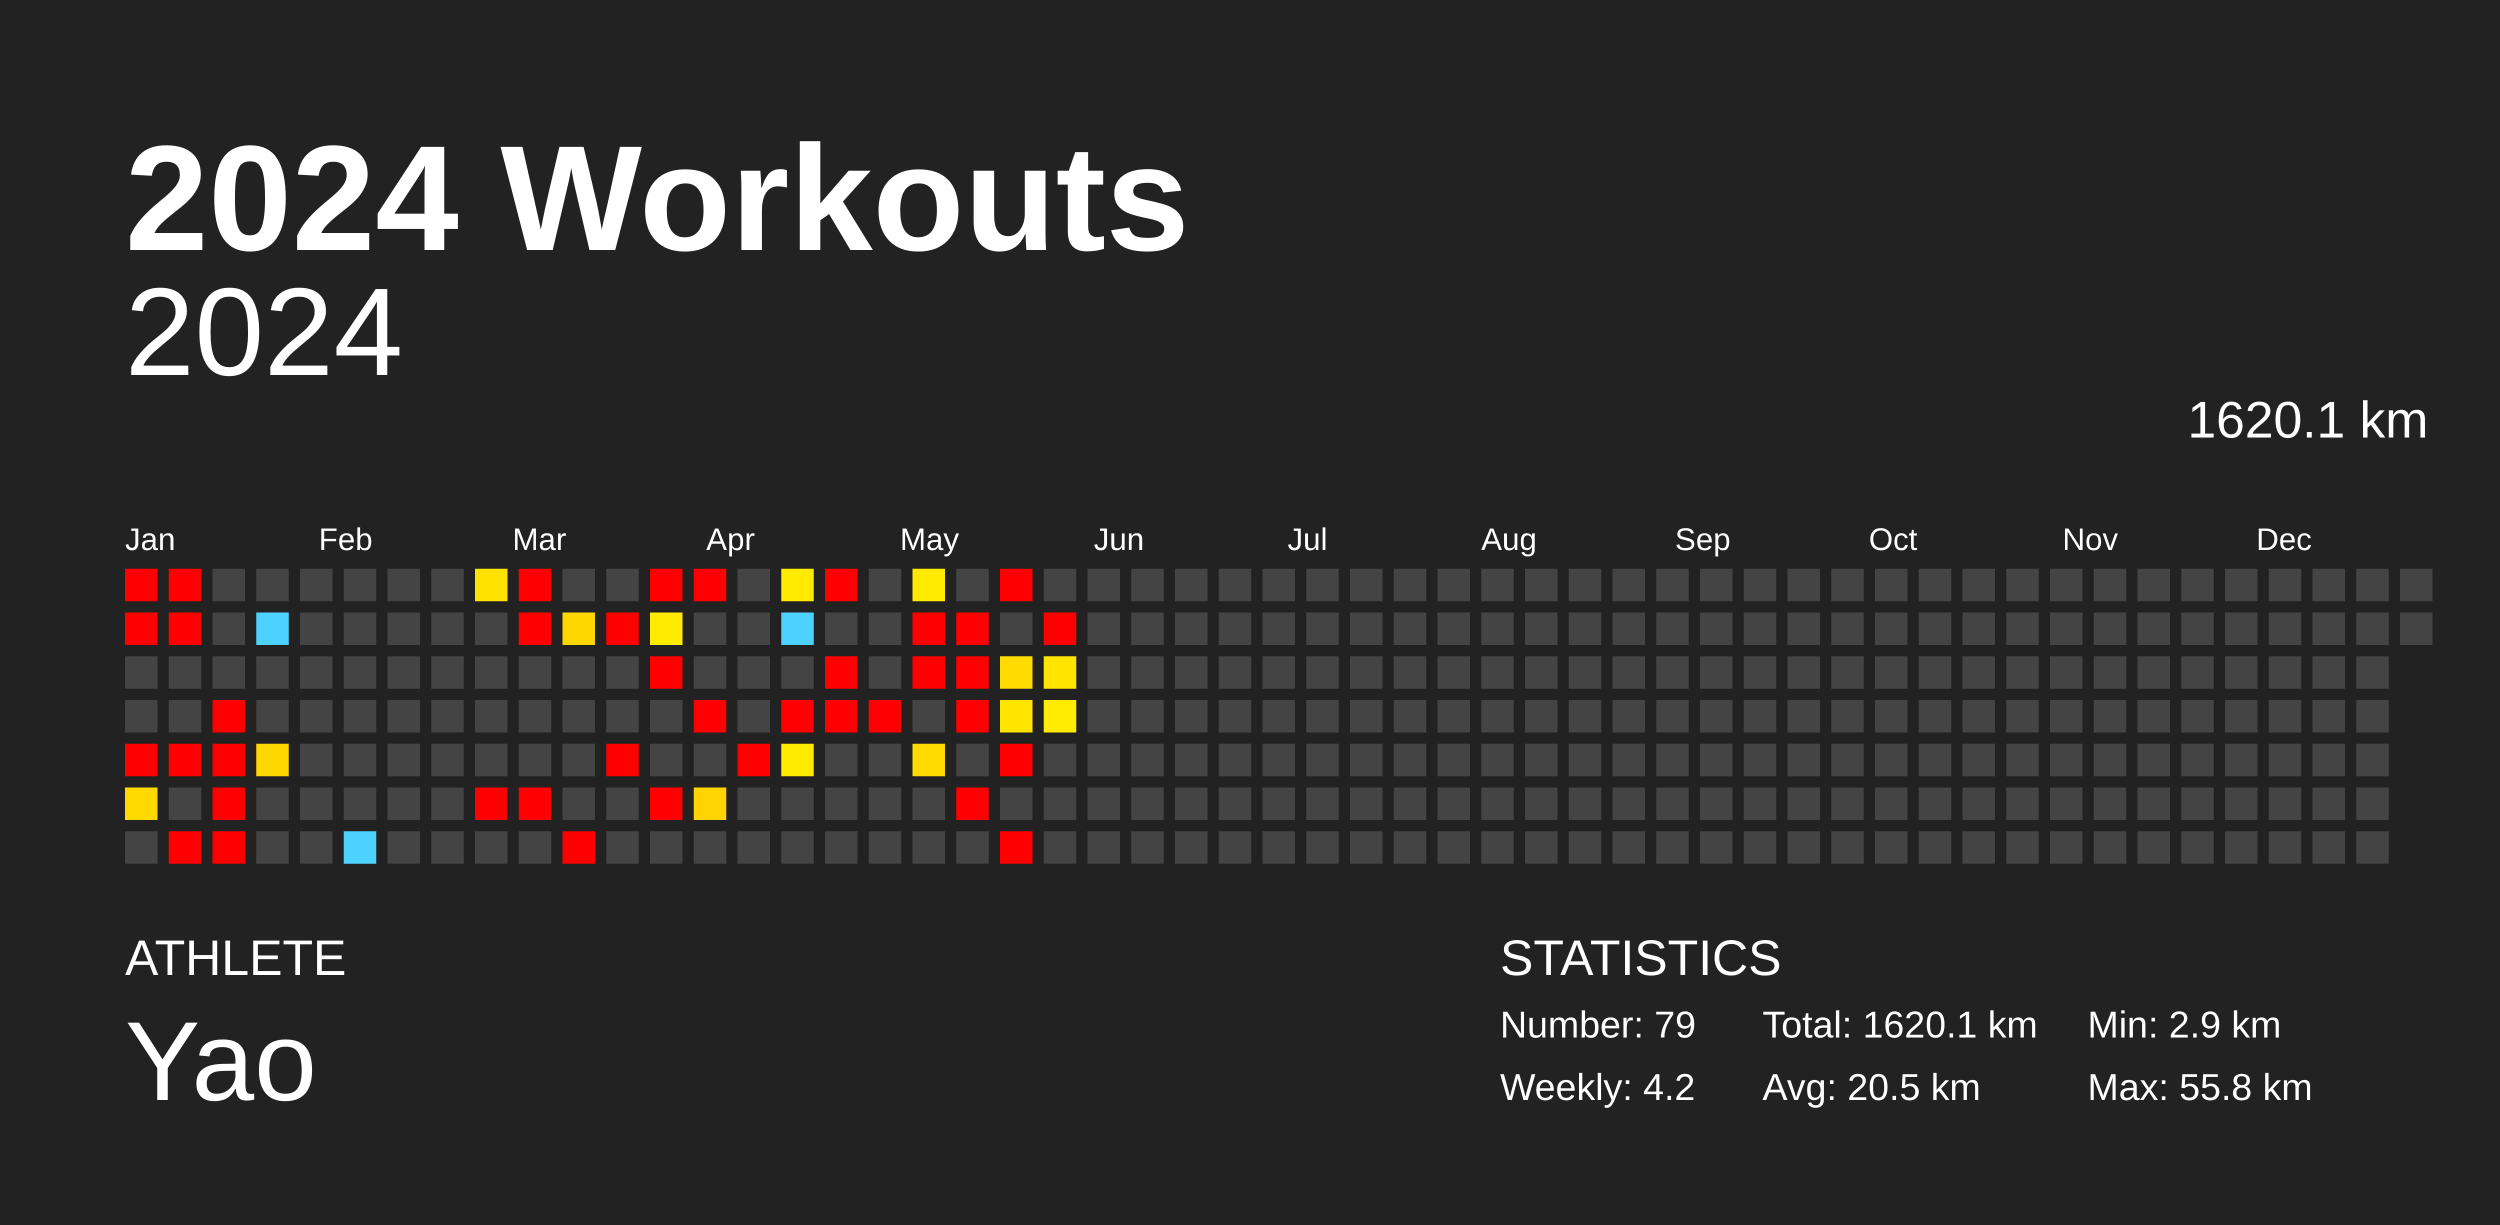
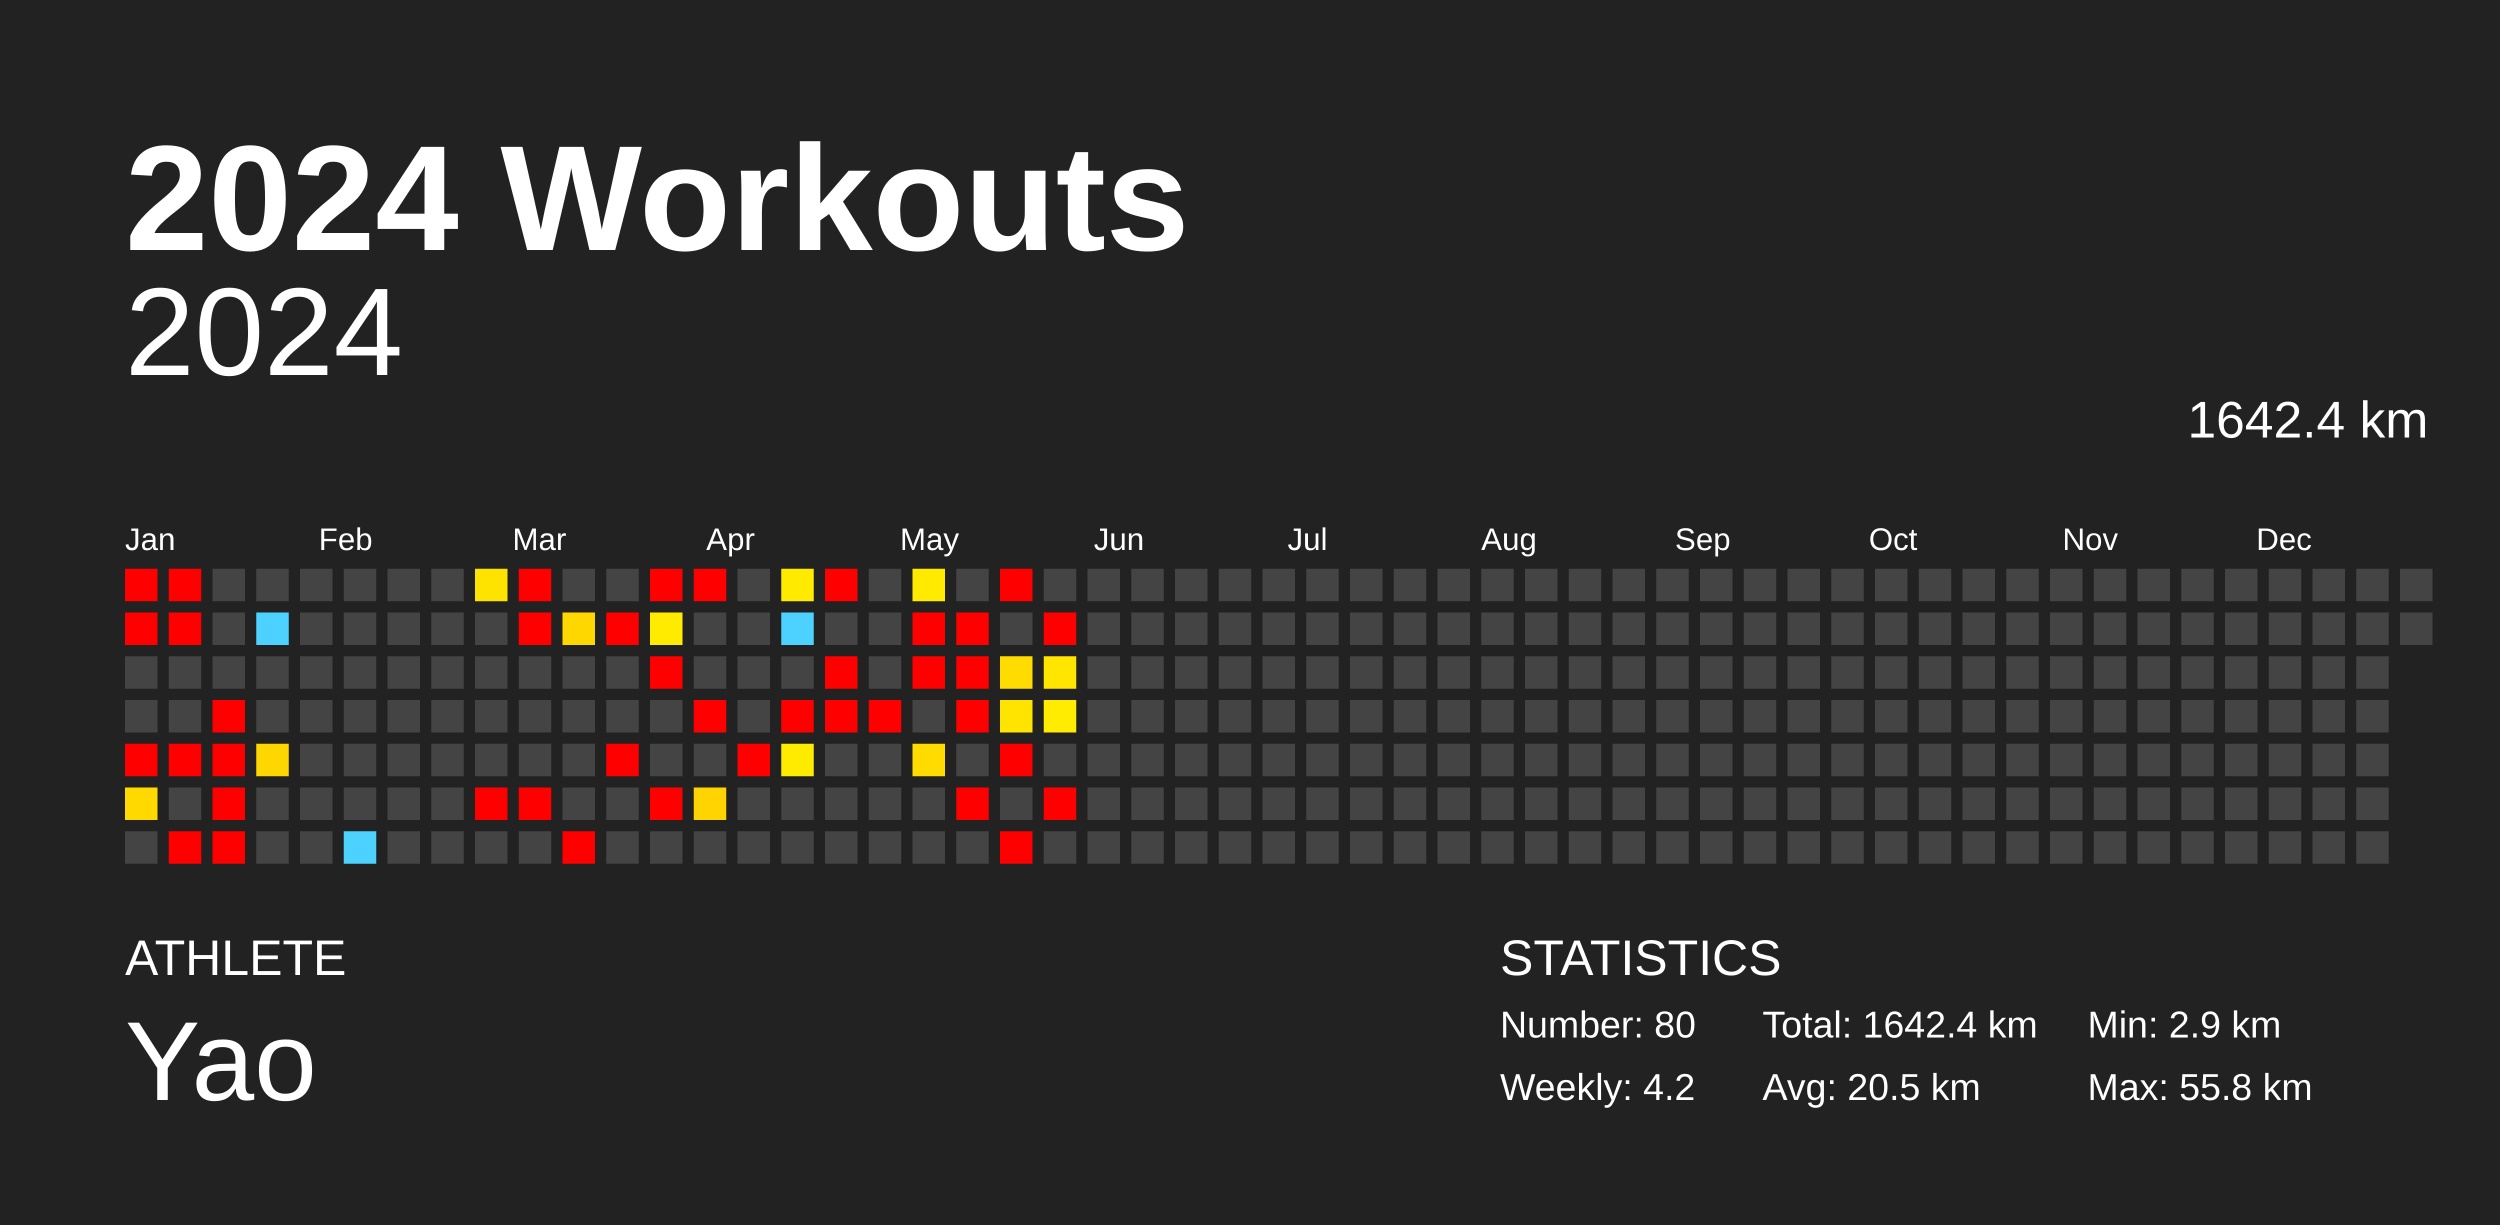
<svg xmlns="http://www.w3.org/2000/svg" baseProfile="full" height="98mm" version="1.1" viewBox="0,0,200,98" width="200mm">
  <defs />
  <rect fill="#222222" height="98" width="200" x="0" y="0" />
  <text fill="#FFFFFF" style="font-size:12px; font-family:Arial; font-weight:bold;" x="10" y="20">2024 Workouts</text>
  <text fill="#FFFFFF" style="font-size:4px; font-family:Arial" x="10" y="78">ATHLETE</text>
  <text fill="#FFFFFF" style="font-size:9px; font-family:Arial" x="10" y="88">Yao</text>
  <text fill="#FFFFFF" style="font-size:4px; font-family:Arial" x="120" y="78">STATISTICS</text>
-   <text fill="#FFFFFF" style="font-size:3px; font-family:Arial" x="120" y="83">Number: 79</text>
+   <text fill="#FFFFFF" style="font-size:3px; font-family:Arial" x="120" y="83">Number: 80</text>
  <text fill="#FFFFFF" style="font-size:3px; font-family:Arial" x="120" y="88">Weekly: 4.2</text>
-   <text fill="#FFFFFF" style="font-size:3px; font-family:Arial" x="141" y="83">Total: 1620.1 km</text>
+   <text fill="#FFFFFF" style="font-size:3px; font-family:Arial" x="141" y="83">Total: 1642.4 km</text>
  <text fill="#FFFFFF" style="font-size:3px; font-family:Arial" x="141" y="88">Avg: 20.5 km</text>
  <text fill="#FFFFFF" style="font-size:3px; font-family:Arial" x="167" y="83">Min: 2.9 km</text>
  <text fill="#FFFFFF" style="font-size:3px; font-family:Arial" x="167" y="88">Max: 55.8 km</text>
  <text alignment-baseline="hanging" fill="#FFFFFF" style="font-size:10.0px; font-family:Arial;" x="10" y="30">2024</text>
-   <text alignment-baseline="hanging" fill="#FFFFFF" style="font-size:4.125px; font-family:Arial;" x="175" y="35">1620.1 km</text>
+   <text alignment-baseline="hanging" fill="#FFFFFF" style="font-size:4.125px; font-family:Arial;" x="175" y="35">1642.4 km</text>
  <text fill="#FFFFFF" style="font-size:2.5px; font-family:Arial" x="10.0" y="44">Jan</text>
  <text fill="#FFFFFF" style="font-size:2.5px; font-family:Arial" x="25.5" y="44">Feb</text>
  <text fill="#FFFFFF" style="font-size:2.5px; font-family:Arial" x="41.0" y="44">Mar</text>
  <text fill="#FFFFFF" style="font-size:2.5px; font-family:Arial" x="56.5" y="44">Apr</text>
  <text fill="#FFFFFF" style="font-size:2.5px; font-family:Arial" x="72.0" y="44">May</text>
  <text fill="#FFFFFF" style="font-size:2.5px; font-family:Arial" x="87.5" y="44">Jun</text>
  <text fill="#FFFFFF" style="font-size:2.5px; font-family:Arial" x="103.0" y="44">Jul</text>
  <text fill="#FFFFFF" style="font-size:2.5px; font-family:Arial" x="118.5" y="44">Aug</text>
  <text fill="#FFFFFF" style="font-size:2.5px; font-family:Arial" x="134.0" y="44">Sep</text>
  <text fill="#FFFFFF" style="font-size:2.5px; font-family:Arial" x="149.5" y="44">Oct</text>
  <text fill="#FFFFFF" style="font-size:2.5px; font-family:Arial" x="165.0" y="44">Nov</text>
  <text fill="#FFFFFF" style="font-size:2.5px; font-family:Arial" x="180.5" y="44">Dec</text>
  <rect fill="red" height="2.6" width="2.6" x="10.0" y="45.5" />
  <rect fill="red" height="2.6" width="2.6" x="10.0" y="49.0" />
  <rect fill="#444444" height="2.6" width="2.6" x="10.0" y="52.5" />
  <rect fill="#444444" height="2.6" width="2.6" x="10.0" y="56.0" />
  <rect fill="red" height="2.6" width="2.6" x="10.0" y="59.5" />
  <rect fill="#ffd900" height="2.6" width="2.6" x="10.0" y="63.0" />
  <rect fill="#444444" height="2.6" width="2.6" x="10.0" y="66.5" />
  <rect fill="red" height="2.6" width="2.6" x="13.5" y="45.5" />
  <rect fill="red" height="2.6" width="2.6" x="13.5" y="49.0" />
  <rect fill="#444444" height="2.6" width="2.6" x="13.5" y="52.5" />
  <rect fill="#444444" height="2.6" width="2.6" x="13.5" y="56.0" />
  <rect fill="red" height="2.6" width="2.6" x="13.5" y="59.5" />
  <rect fill="#444444" height="2.6" width="2.6" x="13.5" y="63.0" />
  <rect fill="red" height="2.6" width="2.6" x="13.5" y="66.5" />
  <rect fill="#444444" height="2.6" width="2.6" x="17.0" y="45.5" />
  <rect fill="#444444" height="2.6" width="2.6" x="17.0" y="49.0" />
  <rect fill="#444444" height="2.6" width="2.6" x="17.0" y="52.5" />
  <rect fill="red" height="2.6" width="2.6" x="17.0" y="56.0" />
  <rect fill="red" height="2.6" width="2.6" x="17.0" y="59.5" />
  <rect fill="red" height="2.6" width="2.6" x="17.0" y="63.0" />
  <rect fill="red" height="2.6" width="2.6" x="17.0" y="66.5" />
  <rect fill="#444444" height="2.6" width="2.6" x="20.5" y="45.5" />
  <rect fill="#4dd2ff" height="2.6" width="2.6" x="20.5" y="49.0" />
  <rect fill="#444444" height="2.6" width="2.6" x="20.5" y="52.5" />
  <rect fill="#444444" height="2.6" width="2.6" x="20.5" y="56.0" />
  <rect fill="#ffd700" height="2.6" width="2.6" x="20.5" y="59.5" />
  <rect fill="#444444" height="2.6" width="2.6" x="20.5" y="63.0" />
  <rect fill="#444444" height="2.6" width="2.6" x="20.5" y="66.5" />
  <rect fill="#444444" height="2.6" width="2.6" x="24.0" y="45.5" />
  <rect fill="#444444" height="2.6" width="2.6" x="24.0" y="49.0" />
  <rect fill="#444444" height="2.6" width="2.6" x="24.0" y="52.5" />
  <rect fill="#444444" height="2.6" width="2.6" x="24.0" y="56.0" />
  <rect fill="#444444" height="2.6" width="2.6" x="24.0" y="59.5" />
  <rect fill="#444444" height="2.6" width="2.6" x="24.0" y="63.0" />
  <rect fill="#444444" height="2.6" width="2.6" x="24.0" y="66.5" />
  <rect fill="#444444" height="2.6" width="2.6" x="27.5" y="45.5" />
  <rect fill="#444444" height="2.6" width="2.6" x="27.5" y="49.0" />
  <rect fill="#444444" height="2.6" width="2.6" x="27.5" y="52.5" />
  <rect fill="#444444" height="2.6" width="2.6" x="27.5" y="56.0" />
  <rect fill="#444444" height="2.6" width="2.6" x="27.5" y="59.5" />
  <rect fill="#444444" height="2.6" width="2.6" x="27.5" y="63.0" />
  <rect fill="#4dd2ff" height="2.6" width="2.6" x="27.5" y="66.5" />
  <rect fill="#444444" height="2.6" width="2.6" x="31.0" y="45.5" />
  <rect fill="#444444" height="2.6" width="2.6" x="31.0" y="49.0" />
  <rect fill="#444444" height="2.6" width="2.6" x="31.0" y="52.5" />
  <rect fill="#444444" height="2.6" width="2.6" x="31.0" y="56.0" />
  <rect fill="#444444" height="2.6" width="2.6" x="31.0" y="59.5" />
  <rect fill="#444444" height="2.6" width="2.6" x="31.0" y="63.0" />
  <rect fill="#444444" height="2.6" width="2.6" x="31.0" y="66.5" />
  <rect fill="#444444" height="2.6" width="2.6" x="34.5" y="45.5" />
  <rect fill="#444444" height="2.6" width="2.6" x="34.5" y="49.0" />
  <rect fill="#444444" height="2.6" width="2.6" x="34.5" y="52.5" />
  <rect fill="#444444" height="2.6" width="2.6" x="34.5" y="56.0" />
  <rect fill="#444444" height="2.6" width="2.6" x="34.5" y="59.5" />
  <rect fill="#444444" height="2.6" width="2.6" x="34.5" y="63.0" />
  <rect fill="#444444" height="2.6" width="2.6" x="34.5" y="66.5" />
  <rect fill="#ffe300" height="2.6" width="2.6" x="38.0" y="45.5" />
  <rect fill="#444444" height="2.6" width="2.6" x="38.0" y="49.0" />
  <rect fill="#444444" height="2.6" width="2.6" x="38.0" y="52.5" />
  <rect fill="#444444" height="2.6" width="2.6" x="38.0" y="56.0" />
  <rect fill="#444444" height="2.6" width="2.6" x="38.0" y="59.5" />
  <rect fill="red" height="2.6" width="2.6" x="38.0" y="63.0" />
  <rect fill="#444444" height="2.6" width="2.6" x="38.0" y="66.5" />
  <rect fill="red" height="2.6" width="2.6" x="41.5" y="45.5" />
  <rect fill="red" height="2.6" width="2.6" x="41.5" y="49.0" />
  <rect fill="#444444" height="2.6" width="2.6" x="41.5" y="52.5" />
  <rect fill="#444444" height="2.6" width="2.6" x="41.5" y="56.0" />
  <rect fill="#444444" height="2.6" width="2.6" x="41.5" y="59.5" />
  <rect fill="red" height="2.6" width="2.6" x="41.5" y="63.0" />
  <rect fill="#444444" height="2.6" width="2.6" x="41.5" y="66.5" />
  <rect fill="#444444" height="2.6" width="2.6" x="45.0" y="45.5" />
  <rect fill="#ffd700" height="2.6" width="2.6" x="45.0" y="49.0" />
  <rect fill="#444444" height="2.6" width="2.6" x="45.0" y="52.5" />
  <rect fill="#444444" height="2.6" width="2.6" x="45.0" y="56.0" />
  <rect fill="#444444" height="2.6" width="2.6" x="45.0" y="59.5" />
  <rect fill="#444444" height="2.6" width="2.6" x="45.0" y="63.0" />
  <rect fill="red" height="2.6" width="2.6" x="45.0" y="66.5" />
  <rect fill="#444444" height="2.6" width="2.6" x="48.5" y="45.5" />
  <rect fill="red" height="2.6" width="2.6" x="48.5" y="49.0" />
  <rect fill="#444444" height="2.6" width="2.6" x="48.5" y="52.5" />
  <rect fill="#444444" height="2.6" width="2.6" x="48.5" y="56.0" />
  <rect fill="red" height="2.6" width="2.6" x="48.5" y="59.5" />
  <rect fill="#444444" height="2.6" width="2.6" x="48.5" y="63.0" />
  <rect fill="#444444" height="2.6" width="2.6" x="48.5" y="66.5" />
  <rect fill="red" height="2.6" width="2.6" x="52.0" y="45.5" />
  <rect fill="#ffeb00" height="2.6" width="2.6" x="52.0" y="49.0" />
  <rect fill="red" height="2.6" width="2.6" x="52.0" y="52.5" />
  <rect fill="#444444" height="2.6" width="2.6" x="52.0" y="56.0" />
  <rect fill="#444444" height="2.6" width="2.6" x="52.0" y="59.5" />
  <rect fill="red" height="2.6" width="2.6" x="52.0" y="63.0" />
  <rect fill="#444444" height="2.6" width="2.6" x="52.0" y="66.5" />
  <rect fill="red" height="2.6" width="2.6" x="55.5" y="45.5" />
  <rect fill="#444444" height="2.6" width="2.6" x="55.5" y="49.0" />
  <rect fill="#444444" height="2.6" width="2.6" x="55.5" y="52.5" />
  <rect fill="red" height="2.6" width="2.6" x="55.5" y="56.0" />
  <rect fill="#444444" height="2.6" width="2.6" x="55.5" y="59.5" />
  <rect fill="#ffd400" height="2.6" width="2.6" x="55.5" y="63.0" />
  <rect fill="#444444" height="2.6" width="2.6" x="55.5" y="66.5" />
  <rect fill="#444444" height="2.6" width="2.6" x="59.0" y="45.5" />
  <rect fill="#444444" height="2.6" width="2.6" x="59.0" y="49.0" />
  <rect fill="#444444" height="2.6" width="2.6" x="59.0" y="52.5" />
  <rect fill="#444444" height="2.6" width="2.6" x="59.0" y="56.0" />
  <rect fill="red" height="2.6" width="2.6" x="59.0" y="59.5" />
  <rect fill="#444444" height="2.6" width="2.6" x="59.0" y="63.0" />
  <rect fill="#444444" height="2.6" width="2.6" x="59.0" y="66.5" />
  <rect fill="#ffea00" height="2.6" width="2.6" x="62.5" y="45.5" />
  <rect fill="#4dd2ff" height="2.6" width="2.6" x="62.5" y="49.0" />
  <rect fill="#444444" height="2.6" width="2.6" x="62.5" y="52.5" />
  <rect fill="red" height="2.6" width="2.6" x="62.5" y="56.0" />
  <rect fill="#ffeb00" height="2.6" width="2.6" x="62.5" y="59.5" />
  <rect fill="#444444" height="2.6" width="2.6" x="62.5" y="63.0" />
  <rect fill="#444444" height="2.6" width="2.6" x="62.5" y="66.5" />
  <rect fill="red" height="2.6" width="2.6" x="66.0" y="45.5" />
  <rect fill="#444444" height="2.6" width="2.6" x="66.0" y="49.0" />
  <rect fill="red" height="2.6" width="2.6" x="66.0" y="52.5" />
  <rect fill="red" height="2.6" width="2.6" x="66.0" y="56.0" />
  <rect fill="#444444" height="2.6" width="2.6" x="66.0" y="59.5" />
  <rect fill="#444444" height="2.6" width="2.6" x="66.0" y="63.0" />
  <rect fill="#444444" height="2.6" width="2.6" x="66.0" y="66.5" />
  <rect fill="#444444" height="2.6" width="2.6" x="69.5" y="45.5" />
  <rect fill="#444444" height="2.6" width="2.6" x="69.5" y="49.0" />
  <rect fill="#444444" height="2.6" width="2.6" x="69.5" y="52.5" />
  <rect fill="red" height="2.6" width="2.6" x="69.5" y="56.0" />
  <rect fill="#444444" height="2.6" width="2.6" x="69.5" y="59.5" />
  <rect fill="#444444" height="2.6" width="2.6" x="69.5" y="63.0" />
  <rect fill="#444444" height="2.6" width="2.6" x="69.5" y="66.5" />
  <rect fill="#ffea00" height="2.6" width="2.6" x="73.0" y="45.5" />
  <rect fill="red" height="2.6" width="2.6" x="73.0" y="49.0" />
  <rect fill="red" height="2.6" width="2.6" x="73.0" y="52.5" />
  <rect fill="#444444" height="2.6" width="2.6" x="73.0" y="56.0" />
  <rect fill="#ffdb00" height="2.6" width="2.6" x="73.0" y="59.5" />
  <rect fill="#444444" height="2.6" width="2.6" x="73.0" y="63.0" />
  <rect fill="#444444" height="2.6" width="2.6" x="73.0" y="66.5" />
  <rect fill="#444444" height="2.6" width="2.6" x="76.5" y="45.5" />
  <rect fill="red" height="2.6" width="2.6" x="76.5" y="49.0" />
  <rect fill="red" height="2.6" width="2.6" x="76.5" y="52.5" />
  <rect fill="red" height="2.6" width="2.6" x="76.5" y="56.0" />
  <rect fill="#444444" height="2.6" width="2.6" x="76.5" y="59.5" />
  <rect fill="red" height="2.6" width="2.6" x="76.5" y="63.0" />
  <rect fill="#444444" height="2.6" width="2.6" x="76.5" y="66.5" />
  <rect fill="red" height="2.6" width="2.6" x="80.0" y="45.5" />
  <rect fill="#444444" height="2.6" width="2.6" x="80.0" y="49.0" />
  <rect fill="#ffdc00" height="2.6" width="2.6" x="80.0" y="52.5" />
  <rect fill="#ffe400" height="2.6" width="2.6" x="80.0" y="56.0" />
  <rect fill="red" height="2.6" width="2.6" x="80.0" y="59.5" />
  <rect fill="#444444" height="2.6" width="2.6" x="80.0" y="63.0" />
  <rect fill="red" height="2.6" width="2.6" x="80.0" y="66.5" />
  <rect fill="#444444" height="2.6" width="2.6" x="83.5" y="45.5" />
  <rect fill="red" height="2.6" width="2.6" x="83.5" y="49.0" />
  <rect fill="#ffe500" height="2.6" width="2.6" x="83.5" y="52.5" />
  <rect fill="#ffec00" height="2.6" width="2.6" x="83.5" y="56.0" />
  <rect fill="#444444" height="2.6" width="2.6" x="83.5" y="59.5" />
-   <rect fill="#444444" height="2.6" width="2.6" x="83.5" y="63.0" />
+   <rect fill="red" height="2.6" width="2.6" x="83.5" y="63.0" />
  <rect fill="#444444" height="2.6" width="2.6" x="83.5" y="66.5" />
  <rect fill="#444444" height="2.6" width="2.6" x="87.0" y="45.5" />
  <rect fill="#444444" height="2.6" width="2.6" x="87.0" y="49.0" />
  <rect fill="#444444" height="2.6" width="2.6" x="87.0" y="52.5" />
  <rect fill="#444444" height="2.6" width="2.6" x="87.0" y="56.0" />
  <rect fill="#444444" height="2.6" width="2.6" x="87.0" y="59.5" />
  <rect fill="#444444" height="2.6" width="2.6" x="87.0" y="63.0" />
  <rect fill="#444444" height="2.6" width="2.6" x="87.0" y="66.5" />
  <rect fill="#444444" height="2.6" width="2.6" x="90.5" y="45.5" />
  <rect fill="#444444" height="2.6" width="2.6" x="90.5" y="49.0" />
  <rect fill="#444444" height="2.6" width="2.6" x="90.5" y="52.5" />
  <rect fill="#444444" height="2.6" width="2.6" x="90.5" y="56.0" />
  <rect fill="#444444" height="2.6" width="2.6" x="90.5" y="59.5" />
  <rect fill="#444444" height="2.6" width="2.6" x="90.5" y="63.0" />
  <rect fill="#444444" height="2.6" width="2.6" x="90.5" y="66.5" />
  <rect fill="#444444" height="2.6" width="2.6" x="94.0" y="45.5" />
  <rect fill="#444444" height="2.6" width="2.6" x="94.0" y="49.0" />
  <rect fill="#444444" height="2.6" width="2.6" x="94.0" y="52.5" />
  <rect fill="#444444" height="2.6" width="2.6" x="94.0" y="56.0" />
  <rect fill="#444444" height="2.6" width="2.6" x="94.0" y="59.5" />
  <rect fill="#444444" height="2.6" width="2.6" x="94.0" y="63.0" />
  <rect fill="#444444" height="2.6" width="2.6" x="94.0" y="66.5" />
  <rect fill="#444444" height="2.6" width="2.6" x="97.5" y="45.5" />
  <rect fill="#444444" height="2.6" width="2.6" x="97.5" y="49.0" />
  <rect fill="#444444" height="2.6" width="2.6" x="97.5" y="52.5" />
  <rect fill="#444444" height="2.6" width="2.6" x="97.5" y="56.0" />
  <rect fill="#444444" height="2.6" width="2.6" x="97.5" y="59.5" />
  <rect fill="#444444" height="2.6" width="2.6" x="97.5" y="63.0" />
  <rect fill="#444444" height="2.6" width="2.6" x="97.5" y="66.5" />
  <rect fill="#444444" height="2.6" width="2.6" x="101.0" y="45.5" />
  <rect fill="#444444" height="2.6" width="2.6" x="101.0" y="49.0" />
  <rect fill="#444444" height="2.6" width="2.6" x="101.0" y="52.5" />
  <rect fill="#444444" height="2.6" width="2.6" x="101.0" y="56.0" />
  <rect fill="#444444" height="2.6" width="2.6" x="101.0" y="59.5" />
  <rect fill="#444444" height="2.6" width="2.6" x="101.0" y="63.0" />
  <rect fill="#444444" height="2.6" width="2.6" x="101.0" y="66.5" />
  <rect fill="#444444" height="2.6" width="2.6" x="104.5" y="45.5" />
  <rect fill="#444444" height="2.6" width="2.6" x="104.5" y="49.0" />
  <rect fill="#444444" height="2.6" width="2.6" x="104.5" y="52.5" />
  <rect fill="#444444" height="2.6" width="2.6" x="104.5" y="56.0" />
  <rect fill="#444444" height="2.6" width="2.6" x="104.5" y="59.5" />
  <rect fill="#444444" height="2.6" width="2.6" x="104.5" y="63.0" />
  <rect fill="#444444" height="2.6" width="2.6" x="104.5" y="66.5" />
  <rect fill="#444444" height="2.6" width="2.6" x="108.0" y="45.5" />
  <rect fill="#444444" height="2.6" width="2.6" x="108.0" y="49.0" />
  <rect fill="#444444" height="2.6" width="2.6" x="108.0" y="52.5" />
  <rect fill="#444444" height="2.6" width="2.6" x="108.0" y="56.0" />
  <rect fill="#444444" height="2.6" width="2.6" x="108.0" y="59.5" />
  <rect fill="#444444" height="2.6" width="2.6" x="108.0" y="63.0" />
  <rect fill="#444444" height="2.6" width="2.6" x="108.0" y="66.5" />
  <rect fill="#444444" height="2.6" width="2.6" x="111.5" y="45.5" />
  <rect fill="#444444" height="2.6" width="2.6" x="111.5" y="49.0" />
  <rect fill="#444444" height="2.6" width="2.6" x="111.5" y="52.5" />
  <rect fill="#444444" height="2.6" width="2.6" x="111.5" y="56.0" />
  <rect fill="#444444" height="2.6" width="2.6" x="111.5" y="59.5" />
  <rect fill="#444444" height="2.6" width="2.6" x="111.5" y="63.0" />
  <rect fill="#444444" height="2.6" width="2.6" x="111.5" y="66.5" />
  <rect fill="#444444" height="2.6" width="2.6" x="115.0" y="45.5" />
  <rect fill="#444444" height="2.6" width="2.6" x="115.0" y="49.0" />
  <rect fill="#444444" height="2.6" width="2.6" x="115.0" y="52.5" />
  <rect fill="#444444" height="2.6" width="2.6" x="115.0" y="56.0" />
  <rect fill="#444444" height="2.6" width="2.6" x="115.0" y="59.5" />
  <rect fill="#444444" height="2.6" width="2.6" x="115.0" y="63.0" />
  <rect fill="#444444" height="2.6" width="2.6" x="115.0" y="66.5" />
  <rect fill="#444444" height="2.6" width="2.6" x="118.5" y="45.5" />
  <rect fill="#444444" height="2.6" width="2.6" x="118.5" y="49.0" />
  <rect fill="#444444" height="2.6" width="2.6" x="118.5" y="52.5" />
  <rect fill="#444444" height="2.6" width="2.6" x="118.5" y="56.0" />
  <rect fill="#444444" height="2.6" width="2.6" x="118.5" y="59.5" />
  <rect fill="#444444" height="2.6" width="2.6" x="118.5" y="63.0" />
  <rect fill="#444444" height="2.6" width="2.6" x="118.5" y="66.5" />
  <rect fill="#444444" height="2.6" width="2.6" x="122.0" y="45.5" />
  <rect fill="#444444" height="2.6" width="2.6" x="122.0" y="49.0" />
  <rect fill="#444444" height="2.6" width="2.6" x="122.0" y="52.5" />
  <rect fill="#444444" height="2.6" width="2.6" x="122.0" y="56.0" />
  <rect fill="#444444" height="2.6" width="2.6" x="122.0" y="59.5" />
  <rect fill="#444444" height="2.6" width="2.6" x="122.0" y="63.0" />
  <rect fill="#444444" height="2.6" width="2.6" x="122.0" y="66.5" />
  <rect fill="#444444" height="2.6" width="2.6" x="125.5" y="45.5" />
  <rect fill="#444444" height="2.6" width="2.6" x="125.5" y="49.0" />
  <rect fill="#444444" height="2.6" width="2.6" x="125.5" y="52.5" />
  <rect fill="#444444" height="2.6" width="2.6" x="125.5" y="56.0" />
  <rect fill="#444444" height="2.6" width="2.6" x="125.5" y="59.5" />
  <rect fill="#444444" height="2.6" width="2.6" x="125.5" y="63.0" />
  <rect fill="#444444" height="2.6" width="2.6" x="125.5" y="66.5" />
  <rect fill="#444444" height="2.6" width="2.6" x="129.0" y="45.5" />
  <rect fill="#444444" height="2.6" width="2.6" x="129.0" y="49.0" />
  <rect fill="#444444" height="2.6" width="2.6" x="129.0" y="52.5" />
  <rect fill="#444444" height="2.6" width="2.6" x="129.0" y="56.0" />
  <rect fill="#444444" height="2.6" width="2.6" x="129.0" y="59.5" />
  <rect fill="#444444" height="2.6" width="2.6" x="129.0" y="63.0" />
  <rect fill="#444444" height="2.6" width="2.6" x="129.0" y="66.5" />
  <rect fill="#444444" height="2.6" width="2.6" x="132.5" y="45.5" />
  <rect fill="#444444" height="2.6" width="2.6" x="132.5" y="49.0" />
  <rect fill="#444444" height="2.6" width="2.6" x="132.5" y="52.5" />
  <rect fill="#444444" height="2.6" width="2.6" x="132.5" y="56.0" />
  <rect fill="#444444" height="2.6" width="2.6" x="132.5" y="59.5" />
  <rect fill="#444444" height="2.6" width="2.6" x="132.5" y="63.0" />
  <rect fill="#444444" height="2.6" width="2.6" x="132.5" y="66.5" />
  <rect fill="#444444" height="2.6" width="2.6" x="136.0" y="45.5" />
  <rect fill="#444444" height="2.6" width="2.6" x="136.0" y="49.0" />
  <rect fill="#444444" height="2.6" width="2.6" x="136.0" y="52.5" />
  <rect fill="#444444" height="2.6" width="2.6" x="136.0" y="56.0" />
  <rect fill="#444444" height="2.6" width="2.6" x="136.0" y="59.5" />
  <rect fill="#444444" height="2.6" width="2.6" x="136.0" y="63.0" />
  <rect fill="#444444" height="2.6" width="2.6" x="136.0" y="66.5" />
  <rect fill="#444444" height="2.6" width="2.6" x="139.5" y="45.5" />
  <rect fill="#444444" height="2.6" width="2.6" x="139.5" y="49.0" />
  <rect fill="#444444" height="2.6" width="2.6" x="139.5" y="52.5" />
  <rect fill="#444444" height="2.6" width="2.6" x="139.5" y="56.0" />
  <rect fill="#444444" height="2.6" width="2.6" x="139.5" y="59.5" />
  <rect fill="#444444" height="2.6" width="2.6" x="139.5" y="63.0" />
  <rect fill="#444444" height="2.6" width="2.6" x="139.5" y="66.5" />
  <rect fill="#444444" height="2.6" width="2.6" x="143.0" y="45.5" />
  <rect fill="#444444" height="2.6" width="2.6" x="143.0" y="49.0" />
  <rect fill="#444444" height="2.6" width="2.6" x="143.0" y="52.5" />
  <rect fill="#444444" height="2.6" width="2.6" x="143.0" y="56.0" />
  <rect fill="#444444" height="2.6" width="2.6" x="143.0" y="59.5" />
  <rect fill="#444444" height="2.6" width="2.6" x="143.0" y="63.0" />
  <rect fill="#444444" height="2.6" width="2.6" x="143.0" y="66.5" />
  <rect fill="#444444" height="2.6" width="2.6" x="146.5" y="45.5" />
  <rect fill="#444444" height="2.6" width="2.6" x="146.5" y="49.0" />
  <rect fill="#444444" height="2.6" width="2.6" x="146.5" y="52.5" />
  <rect fill="#444444" height="2.6" width="2.6" x="146.5" y="56.0" />
  <rect fill="#444444" height="2.6" width="2.6" x="146.5" y="59.5" />
  <rect fill="#444444" height="2.6" width="2.6" x="146.5" y="63.0" />
  <rect fill="#444444" height="2.6" width="2.6" x="146.5" y="66.5" />
  <rect fill="#444444" height="2.6" width="2.6" x="150.0" y="45.5" />
  <rect fill="#444444" height="2.6" width="2.6" x="150.0" y="49.0" />
  <rect fill="#444444" height="2.6" width="2.6" x="150.0" y="52.5" />
  <rect fill="#444444" height="2.6" width="2.6" x="150.0" y="56.0" />
  <rect fill="#444444" height="2.6" width="2.6" x="150.0" y="59.5" />
  <rect fill="#444444" height="2.6" width="2.6" x="150.0" y="63.0" />
  <rect fill="#444444" height="2.6" width="2.6" x="150.0" y="66.5" />
  <rect fill="#444444" height="2.6" width="2.6" x="153.5" y="45.5" />
  <rect fill="#444444" height="2.6" width="2.6" x="153.5" y="49.0" />
  <rect fill="#444444" height="2.6" width="2.6" x="153.5" y="52.5" />
  <rect fill="#444444" height="2.6" width="2.6" x="153.5" y="56.0" />
  <rect fill="#444444" height="2.6" width="2.6" x="153.5" y="59.5" />
  <rect fill="#444444" height="2.6" width="2.6" x="153.5" y="63.0" />
  <rect fill="#444444" height="2.6" width="2.6" x="153.5" y="66.5" />
  <rect fill="#444444" height="2.6" width="2.6" x="157.0" y="45.5" />
  <rect fill="#444444" height="2.6" width="2.6" x="157.0" y="49.0" />
  <rect fill="#444444" height="2.6" width="2.6" x="157.0" y="52.5" />
  <rect fill="#444444" height="2.6" width="2.6" x="157.0" y="56.0" />
  <rect fill="#444444" height="2.6" width="2.6" x="157.0" y="59.5" />
  <rect fill="#444444" height="2.6" width="2.6" x="157.0" y="63.0" />
  <rect fill="#444444" height="2.6" width="2.6" x="157.0" y="66.5" />
  <rect fill="#444444" height="2.6" width="2.6" x="160.5" y="45.5" />
  <rect fill="#444444" height="2.6" width="2.6" x="160.5" y="49.0" />
  <rect fill="#444444" height="2.6" width="2.6" x="160.5" y="52.5" />
  <rect fill="#444444" height="2.6" width="2.6" x="160.5" y="56.0" />
  <rect fill="#444444" height="2.6" width="2.6" x="160.5" y="59.5" />
  <rect fill="#444444" height="2.6" width="2.6" x="160.5" y="63.0" />
  <rect fill="#444444" height="2.6" width="2.6" x="160.5" y="66.5" />
  <rect fill="#444444" height="2.6" width="2.6" x="164.0" y="45.5" />
  <rect fill="#444444" height="2.6" width="2.6" x="164.0" y="49.0" />
  <rect fill="#444444" height="2.6" width="2.6" x="164.0" y="52.5" />
  <rect fill="#444444" height="2.6" width="2.6" x="164.0" y="56.0" />
  <rect fill="#444444" height="2.6" width="2.6" x="164.0" y="59.5" />
  <rect fill="#444444" height="2.6" width="2.6" x="164.0" y="63.0" />
  <rect fill="#444444" height="2.6" width="2.6" x="164.0" y="66.5" />
  <rect fill="#444444" height="2.6" width="2.6" x="167.5" y="45.5" />
  <rect fill="#444444" height="2.6" width="2.6" x="167.5" y="49.0" />
  <rect fill="#444444" height="2.6" width="2.6" x="167.5" y="52.5" />
  <rect fill="#444444" height="2.6" width="2.6" x="167.5" y="56.0" />
  <rect fill="#444444" height="2.6" width="2.6" x="167.5" y="59.5" />
  <rect fill="#444444" height="2.6" width="2.6" x="167.5" y="63.0" />
  <rect fill="#444444" height="2.6" width="2.6" x="167.5" y="66.5" />
  <rect fill="#444444" height="2.6" width="2.6" x="171.0" y="45.5" />
  <rect fill="#444444" height="2.6" width="2.6" x="171.0" y="49.0" />
  <rect fill="#444444" height="2.6" width="2.6" x="171.0" y="52.5" />
  <rect fill="#444444" height="2.6" width="2.6" x="171.0" y="56.0" />
  <rect fill="#444444" height="2.6" width="2.6" x="171.0" y="59.5" />
  <rect fill="#444444" height="2.6" width="2.6" x="171.0" y="63.0" />
  <rect fill="#444444" height="2.6" width="2.6" x="171.0" y="66.5" />
  <rect fill="#444444" height="2.6" width="2.6" x="174.5" y="45.5" />
  <rect fill="#444444" height="2.6" width="2.6" x="174.5" y="49.0" />
  <rect fill="#444444" height="2.6" width="2.6" x="174.5" y="52.5" />
  <rect fill="#444444" height="2.6" width="2.6" x="174.5" y="56.0" />
  <rect fill="#444444" height="2.6" width="2.6" x="174.5" y="59.5" />
  <rect fill="#444444" height="2.6" width="2.6" x="174.5" y="63.0" />
  <rect fill="#444444" height="2.6" width="2.6" x="174.5" y="66.5" />
  <rect fill="#444444" height="2.6" width="2.6" x="178.0" y="45.5" />
  <rect fill="#444444" height="2.6" width="2.6" x="178.0" y="49.0" />
  <rect fill="#444444" height="2.6" width="2.6" x="178.0" y="52.5" />
  <rect fill="#444444" height="2.6" width="2.6" x="178.0" y="56.0" />
  <rect fill="#444444" height="2.6" width="2.6" x="178.0" y="59.5" />
  <rect fill="#444444" height="2.6" width="2.6" x="178.0" y="63.0" />
  <rect fill="#444444" height="2.6" width="2.6" x="178.0" y="66.5" />
  <rect fill="#444444" height="2.6" width="2.6" x="181.5" y="45.5" />
  <rect fill="#444444" height="2.6" width="2.6" x="181.5" y="49.0" />
  <rect fill="#444444" height="2.6" width="2.6" x="181.5" y="52.5" />
  <rect fill="#444444" height="2.6" width="2.6" x="181.5" y="56.0" />
  <rect fill="#444444" height="2.6" width="2.6" x="181.5" y="59.5" />
  <rect fill="#444444" height="2.6" width="2.6" x="181.5" y="63.0" />
  <rect fill="#444444" height="2.6" width="2.6" x="181.5" y="66.5" />
  <rect fill="#444444" height="2.6" width="2.6" x="185.0" y="45.5" />
  <rect fill="#444444" height="2.6" width="2.6" x="185.0" y="49.0" />
  <rect fill="#444444" height="2.6" width="2.6" x="185.0" y="52.5" />
  <rect fill="#444444" height="2.6" width="2.6" x="185.0" y="56.0" />
  <rect fill="#444444" height="2.6" width="2.6" x="185.0" y="59.5" />
  <rect fill="#444444" height="2.6" width="2.6" x="185.0" y="63.0" />
  <rect fill="#444444" height="2.6" width="2.6" x="185.0" y="66.5" />
  <rect fill="#444444" height="2.6" width="2.6" x="188.5" y="45.5" />
  <rect fill="#444444" height="2.6" width="2.6" x="188.5" y="49.0" />
  <rect fill="#444444" height="2.6" width="2.6" x="188.5" y="52.5" />
  <rect fill="#444444" height="2.6" width="2.6" x="188.5" y="56.0" />
  <rect fill="#444444" height="2.6" width="2.6" x="188.5" y="59.5" />
  <rect fill="#444444" height="2.6" width="2.6" x="188.5" y="63.0" />
  <rect fill="#444444" height="2.6" width="2.6" x="188.5" y="66.5" />
  <rect fill="#444444" height="2.6" width="2.6" x="192.0" y="45.5" />
  <rect fill="#444444" height="2.6" width="2.6" x="192.0" y="49.0" />
</svg>
